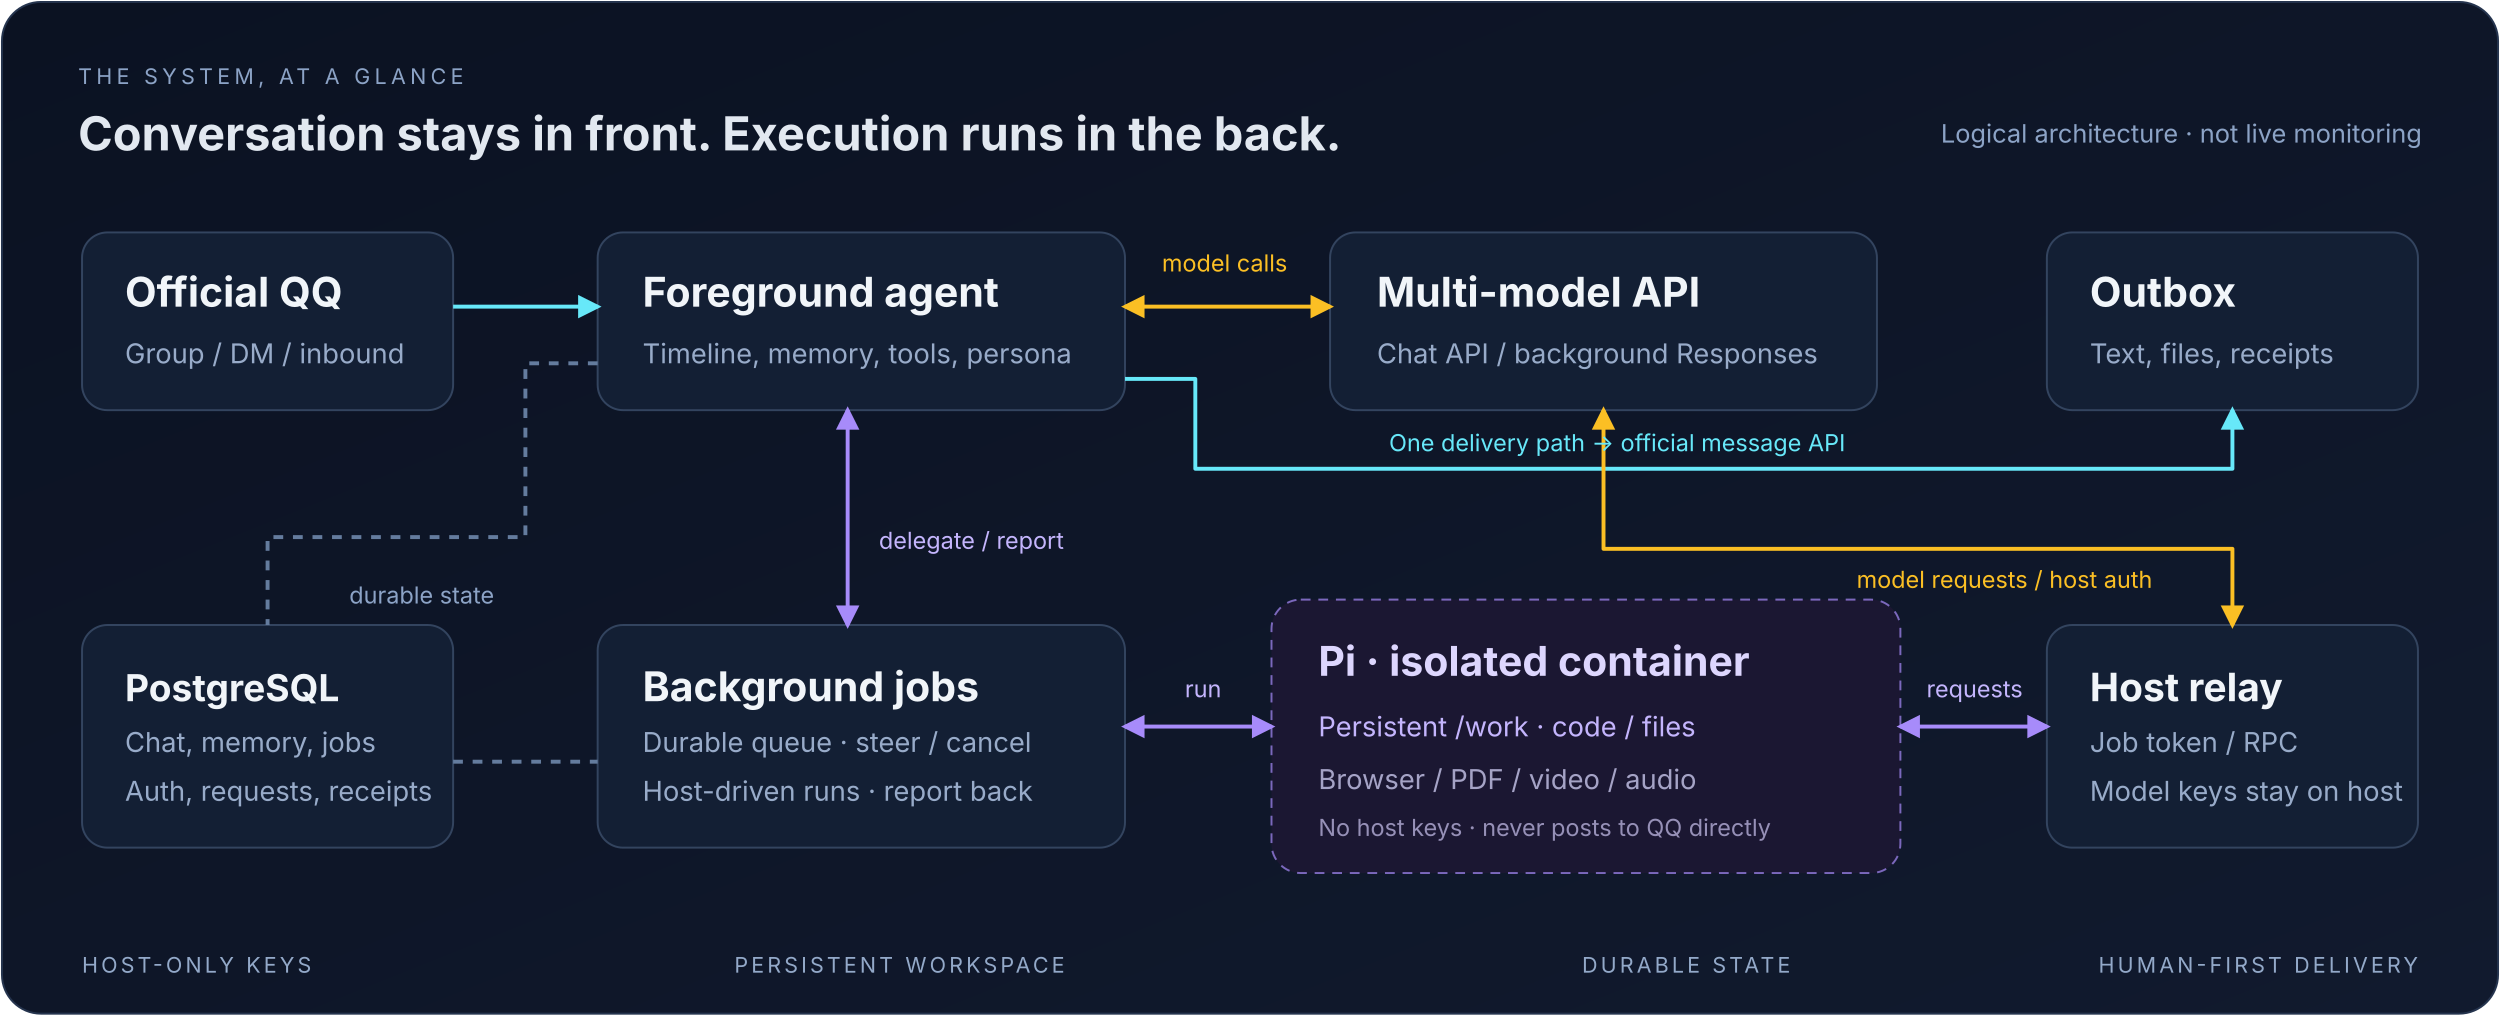
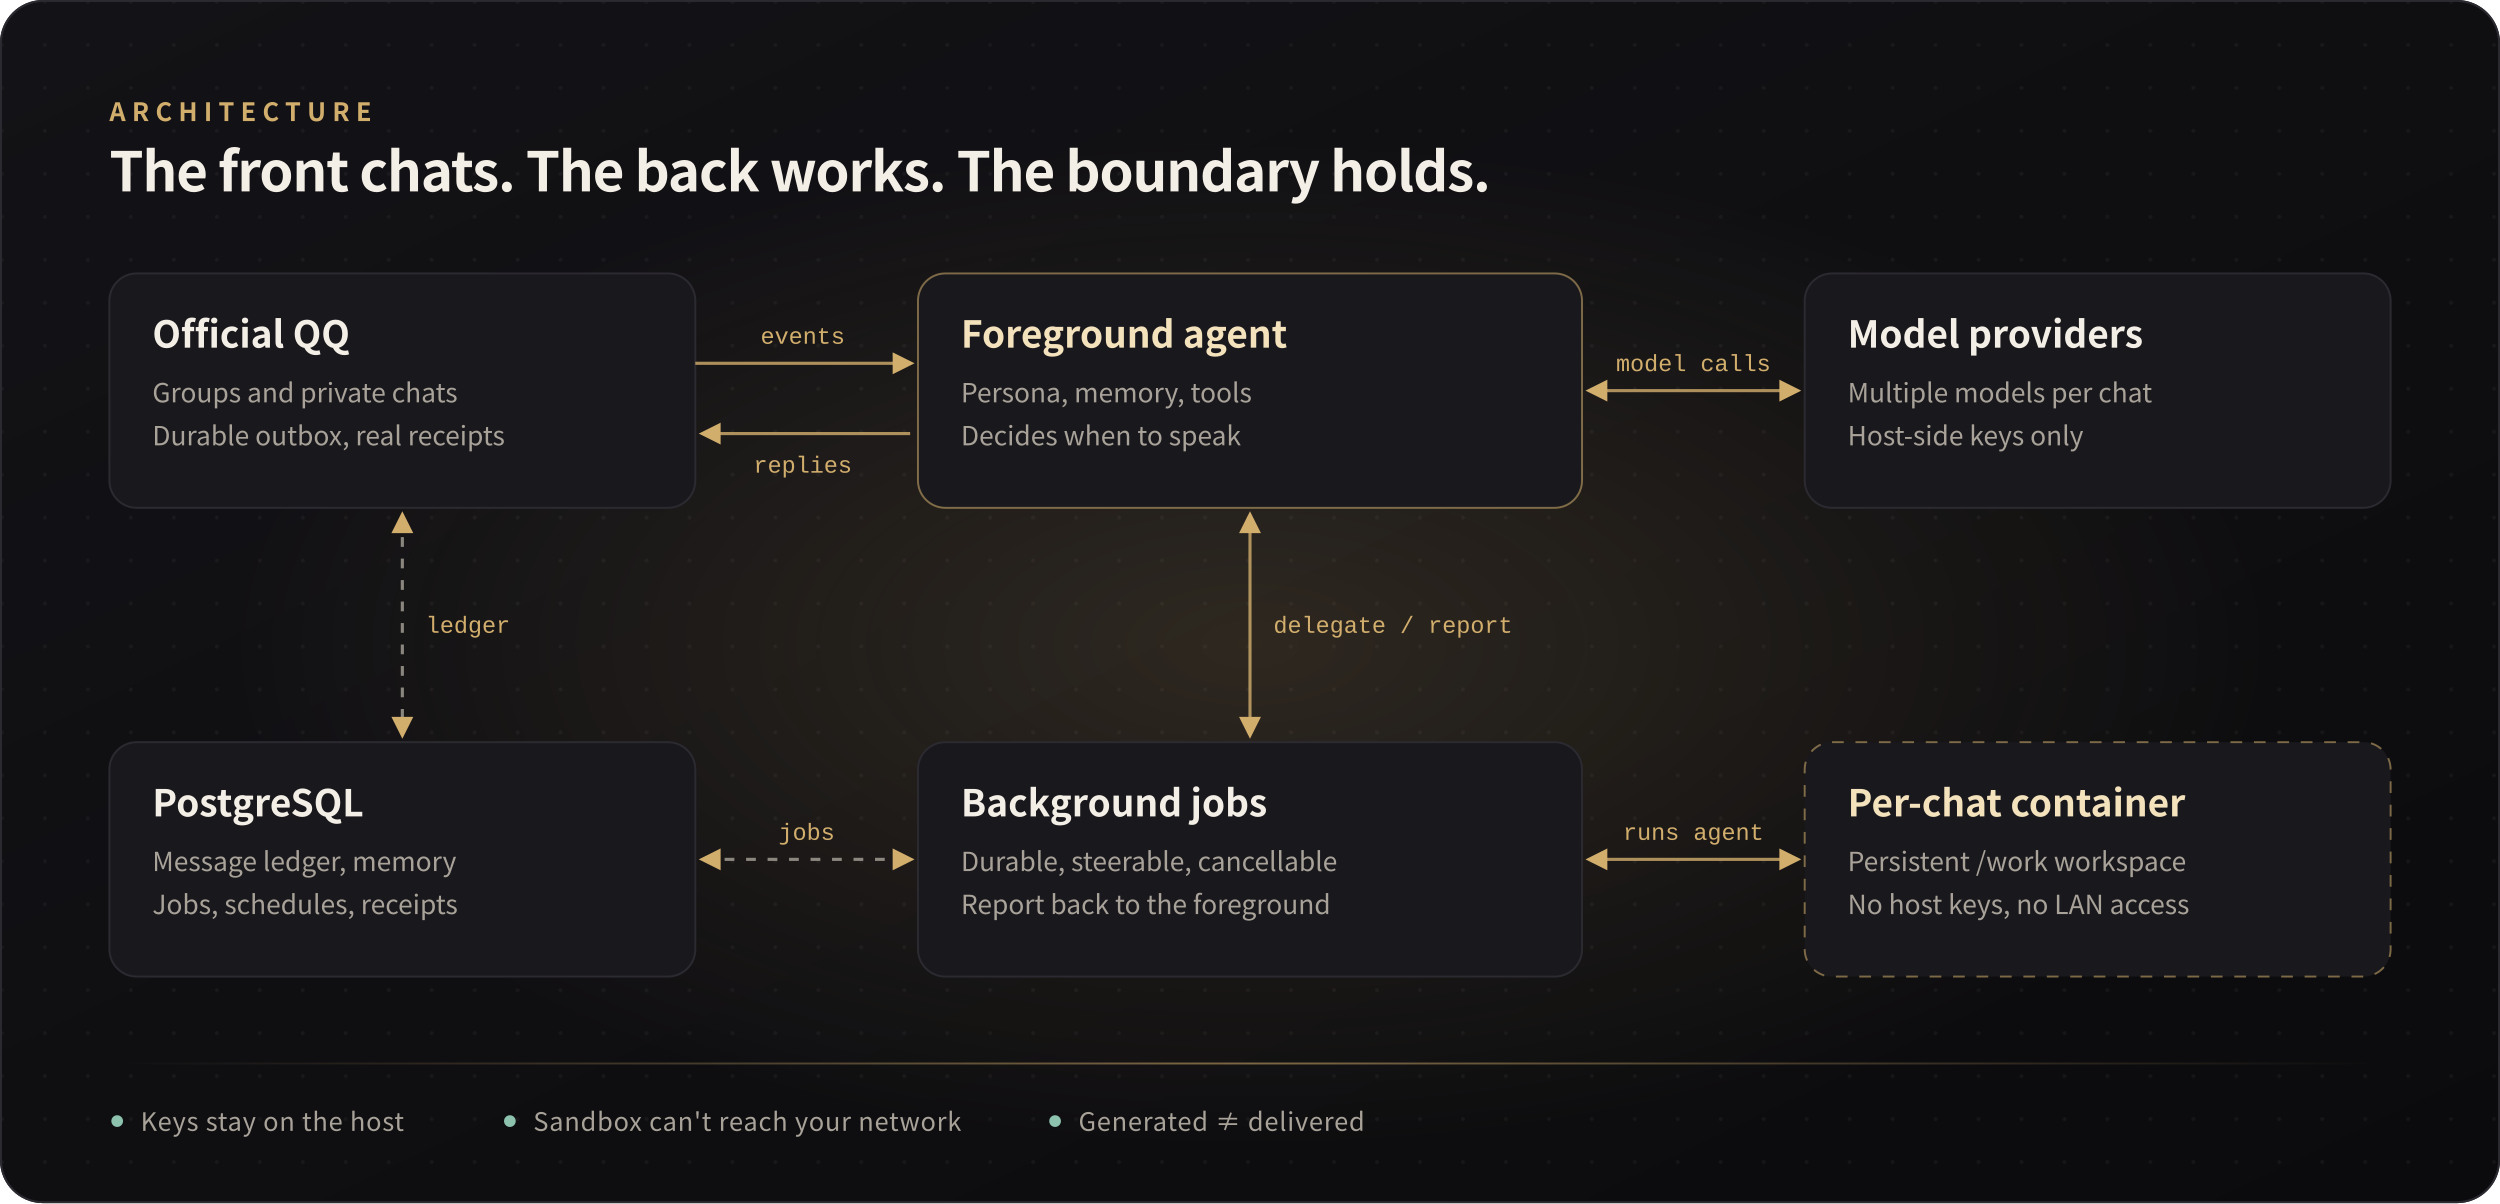
- <svg xmlns="http://www.w3.org/2000/svg" width="1280" height="520" viewBox="0 0 1280 520" role="img" aria-labelledby="title desc">
+ <svg xmlns="http://www.w3.org/2000/svg" width="1280" height="616" viewBox="0 0 1280 616" role="img" aria-labelledby="t d">
  <defs>
    <linearGradient id="bg" x1="0" y1="0" x2="1" y2="1">
-       <stop stop-color="#0b1222" />
-       <stop offset="1" stop-color="#111a2e" />
+       <stop stop-color="#131216" />
+       <stop offset="1" stop-color="#0B0B0D" />
    </linearGradient>
-     <linearGradient id="line" x1="0" y1="0" x2="1" y2="0">
-       <stop stop-color="#67e8f9" />
-       <stop offset="1" stop-color="#a78bfa" />
+     <linearGradient id="gold" x1="0" y1="0" x2="1" y2="0">
+       <stop stop-color="#F3E2BC" />
+       <stop offset=".55" stop-color="#D2AE6D" />
+       <stop offset="1" stop-color="#A9824A" />
    </linearGradient>
-     <marker id="blue" markerWidth="8" markerHeight="8" refX="6" refY="4" orient="auto-start-reverse">
-       <path d="M1 1 7 4 1 7" fill="#67e8f9" />
-     </marker>
-     <marker id="purple" markerWidth="8" markerHeight="8" refX="6" refY="4" orient="auto-start-reverse">
-       <path d="M1 1 7 4 1 7" fill="#a78bfa" />
-     </marker>
-     <marker id="orange" markerWidth="8" markerHeight="8" refX="6" refY="4" orient="auto-start-reverse">
-       <path d="M1 1 7 4 1 7" fill="#fbbf24" />
+     <linearGradient id="hair" x1="0" y1="0" x2="1" y2="0">
+       <stop stop-color="#D2AE6D" stop-opacity="0" />
+       <stop offset=".5" stop-color="#D2AE6D" stop-opacity=".55" />
+       <stop offset="1" stop-color="#D2AE6D" stop-opacity="0" />
+     </linearGradient>
+     <radialGradient id="glow" cx=".5" cy=".5" r=".5">
+       <stop stop-color="#D2AE6D" stop-opacity=".16" />
+       <stop offset="1" stop-color="#D2AE6D" stop-opacity="0" />
+     </radialGradient>
+     <radialGradient id="jglow" cx=".5" cy=".5" r=".5">
+       <stop stop-color="#8CC2AE" stop-opacity=".10" />
+       <stop offset="1" stop-color="#8CC2AE" stop-opacity="0" />
+     </radialGradient>
+     <pattern id="dots" width="22" height="22" patternUnits="userSpaceOnUse">
+       <circle cx="1" cy="1" r="1" fill="#F4EFE6" fill-opacity=".045" />
+     </pattern>
+     <clipPath id="card">
+       <rect width="1280" height="616" rx="22" />
+     </clipPath>
+     <marker id="ah" viewBox="0 0 10 10" refX="8" refY="5" markerWidth="7" markerHeight="7" orient="auto-start-reverse">
+       <path d="M0 0 L10 5 L0 10 z" fill="#D2AE6D" />
    </marker>
  </defs>
-   <rect x="1" y="1" width="1278" height="518" rx="20" fill="url(#bg)" stroke="#25344e" />
-   <g font-family="Inter, -apple-system, BlinkMacSystemFont, 'Segoe UI', Arial, 'PingFang SC', 'Microsoft YaHei', sans-serif">
-     <text x="40" y="43" fill="#8ca3c6" font-size="11" letter-spacing="2.2">THE SYSTEM, AT A GLANCE</text>
-     <text x="40" y="77" fill="#e2e8f0" font-size="24" font-weight="650">Conversation stays in front. Execution runs in the back.</text>
-     <text x="1240" y="73" fill="#8ca3c6" font-size="13" text-anchor="end">Logical architecture · not live monitoring</text>
-     <g fill="#131f34" stroke="#33445f">
-       <rect x="42" y="119" width="190" height="91" rx="13" />
-       <rect x="306" y="119" width="270" height="91" rx="13" />
-       <rect x="681" y="119" width="280" height="91" rx="13" />
-       <rect x="1048" y="119" width="190" height="91" rx="13" />
-       <rect x="42" y="320" width="190" height="114" rx="13" />
-       <rect x="306" y="320" width="270" height="114" rx="13" />
-       <rect x="1048" y="320" width="190" height="114" rx="13" />
-     </g>
-     <rect x="651" y="307" width="322" height="140" rx="15" fill="#1b1732" stroke="#a78bfa" stroke-opacity=".7" stroke-dasharray="5 4" />
-     <g font-size="21" font-weight="650" fill="#f1f5f9">
-       <text x="64" y="157">Official QQ</text>
-       <text x="329" y="157">Foreground agent</text>
-       <text x="705" y="157">Multi-model API</text>
-       <text x="1070" y="157">Outbox</text>
-       <text x="64" y="359" font-size="19">PostgreSQL</text>
-       <text x="329" y="359">Background jobs</text>
-       <text x="675" y="346" fill="#ddd6fe">Pi · isolated container</text>
-       <text x="1070" y="359" font-size="20">Host relay</text>
-     </g>
-     <g font-size="14" fill="#98abc9">
-       <text x="64" y="186">Group / DM / inbound</text>
-       <text x="329" y="186">Timeline, memory, tools, persona</text>
-       <text x="705" y="186">Chat API / background Responses</text>
-       <text x="1070" y="186">Text, files, receipts</text>
-       <text x="64" y="385">Chat, memory, jobs</text>
-       <text x="64" y="410">Auth, requests, receipts</text>
-       <text x="329" y="385">Durable queue · steer / cancel</text>
-       <text x="329" y="410">Host-driven runs · report back</text>
-       <text x="675" y="377" fill="#c4b5fd">Persistent /work · code / files</text>
-       <text x="675" y="404" fill="#a5a3c6">Browser / PDF / video / audio</text>
-       <text x="675" y="428" fill="#9690b7" font-size="12">No host keys · never posts to QQ directly</text>
-       <text x="1070" y="385">Job token / RPC</text>
-       <text x="1070" y="410">Model keys stay on host</text>
-     </g>
-     <g fill="none" stroke-width="2" stroke-linejoin="round">
-       <path d="M232 157H306" stroke="#67e8f9" marker-end="url(#blue)" />
-       <path d="M576 157H681" stroke="#fbbf24" marker-start="url(#orange)" marker-end="url(#orange)" />
-       <path d="M576 194H612V240H1143V210" stroke="#67e8f9" marker-end="url(#blue)" />
-       <path d="M434 210V320" stroke="#a78bfa" marker-start="url(#purple)" marker-end="url(#purple)" />
-       <path d="M576 372H651" stroke="#a78bfa" marker-start="url(#purple)" marker-end="url(#purple)" />
-       <path d="M973 372H1048" stroke="#a78bfa" marker-start="url(#purple)" marker-end="url(#purple)" />
-       <path d="M1143 320V281H821V210" stroke="#fbbf24" marker-start="url(#orange)" marker-end="url(#orange)" />
-       <path d="M306 186H269V275H137V320M232 390H306" stroke="#647c9e" stroke-dasharray="5 5" />
-     </g>
-     <g font-size="12">
-       <text x="627" y="139" fill="#fbbf24" text-anchor="middle">model calls</text>
-       <text x="828" y="231" fill="#67e8f9" text-anchor="middle">One delivery path → official message API</text>
-       <text x="450" y="281" fill="#c4b5fd">delegate / report</text>
-       <text x="616" y="357" fill="#c4b5fd" text-anchor="middle">run</text>
-       <text x="1011" y="357" fill="#c4b5fd" text-anchor="middle">requests</text>
-       <text x="1102" y="301" fill="#fbbf24" text-anchor="end">model requests / host auth</text>
-       <text x="253" y="309" fill="#8ca3c6" text-anchor="end">durable state</text>
-     </g>
-     <path d="M42 472H1238" stroke="url(#line)" stroke-opacity=".22" />
-     <g font-size="11" letter-spacing="1.6" fill="#93a9c9">
-       <text x="42" y="498">HOST-ONLY KEYS</text>
-       <text x="376" y="498">PERSISTENT WORKSPACE</text>
-       <text x="810" y="498">DURABLE STATE</text>
-       <text x="1238" y="498" text-anchor="end">HUMAN-FIRST DELIVERY</text>
-     </g>
+   <g clip-path="url(#card)">
+     <rect width="1280" height="616" fill="url(#bg)" />
+     <rect width="1280" height="616" fill="url(#dots)" />
+     <ellipse cx="640" cy="330" rx="520" ry="260" fill="url(#glow)" />
+     <text x="56" y="62" font-family="-apple-system, BlinkMacSystemFont, 'Segoe UI', 'Helvetica Neue', 'PingFang SC', 'Hiragino Sans GB', 'Microsoft YaHei', 'Noto Sans CJK SC', Arial, sans-serif" font-size="13" fill="#D2AE6D" font-weight="600" letter-spacing="3.2">ARCHITECTURE</text>
+     <text x="56" y="98" font-family="-apple-system, BlinkMacSystemFont, 'Segoe UI', 'Helvetica Neue', 'PingFang SC', 'Hiragino Sans GB', 'Microsoft YaHei', 'Noto Sans CJK SC', Arial, sans-serif" font-size="28" fill="#F4EFE6" font-weight="600" letter-spacing="-0.6">The front chats. The back works. The boundary holds.</text>
+     <rect x="56" y="140" width="300" height="120" rx="14" fill="#19181D" stroke="#2C2A31" stroke-opacity="1" />
+     <text x="78" y="178" font-family="-apple-system, BlinkMacSystemFont, 'Segoe UI', 'Helvetica Neue', 'PingFang SC', 'Hiragino Sans GB', 'Microsoft YaHei', 'Noto Sans CJK SC', Arial, sans-serif" font-size="19" fill="#F4EFE6" font-weight="600">Official QQ</text>
+     <text x="78" y="206" font-family="-apple-system, BlinkMacSystemFont, 'Segoe UI', 'Helvetica Neue', 'PingFang SC', 'Hiragino Sans GB', 'Microsoft YaHei', 'Noto Sans CJK SC', Arial, sans-serif" font-size="13.5" fill="#A8A299">Groups and private chats</text>
+     <text x="78" y="228" font-family="-apple-system, BlinkMacSystemFont, 'Segoe UI', 'Helvetica Neue', 'PingFang SC', 'Hiragino Sans GB', 'Microsoft YaHei', 'Noto Sans CJK SC', Arial, sans-serif" font-size="13.5" fill="#A8A299">Durable outbox, real receipts</text>
+     <rect x="470" y="140" width="340" height="120" rx="14" fill="#19181D" stroke="#D2AE6D" stroke-opacity=".55" />
+     <text x="492" y="178" font-family="-apple-system, BlinkMacSystemFont, 'Segoe UI', 'Helvetica Neue', 'PingFang SC', 'Hiragino Sans GB', 'Microsoft YaHei', 'Noto Sans CJK SC', Arial, sans-serif" font-size="19" fill="#F3E2BC" font-weight="600">Foreground agent</text>
+     <text x="492" y="206" font-family="-apple-system, BlinkMacSystemFont, 'Segoe UI', 'Helvetica Neue', 'PingFang SC', 'Hiragino Sans GB', 'Microsoft YaHei', 'Noto Sans CJK SC', Arial, sans-serif" font-size="13.5" fill="#A8A299">Persona, memory, tools</text>
+     <text x="492" y="228" font-family="-apple-system, BlinkMacSystemFont, 'Segoe UI', 'Helvetica Neue', 'PingFang SC', 'Hiragino Sans GB', 'Microsoft YaHei', 'Noto Sans CJK SC', Arial, sans-serif" font-size="13.5" fill="#A8A299">Decides when to speak</text>
+     <rect x="924" y="140" width="300" height="120" rx="14" fill="#19181D" stroke="#2C2A31" stroke-opacity="1" />
+     <text x="946" y="178" font-family="-apple-system, BlinkMacSystemFont, 'Segoe UI', 'Helvetica Neue', 'PingFang SC', 'Hiragino Sans GB', 'Microsoft YaHei', 'Noto Sans CJK SC', Arial, sans-serif" font-size="19" fill="#F4EFE6" font-weight="600">Model providers</text>
+     <text x="946" y="206" font-family="-apple-system, BlinkMacSystemFont, 'Segoe UI', 'Helvetica Neue', 'PingFang SC', 'Hiragino Sans GB', 'Microsoft YaHei', 'Noto Sans CJK SC', Arial, sans-serif" font-size="13.5" fill="#A8A299">Multiple models per chat</text>
+     <text x="946" y="228" font-family="-apple-system, BlinkMacSystemFont, 'Segoe UI', 'Helvetica Neue', 'PingFang SC', 'Hiragino Sans GB', 'Microsoft YaHei', 'Noto Sans CJK SC', Arial, sans-serif" font-size="13.5" fill="#A8A299">Host-side keys only</text>
+     <rect x="56" y="380" width="300" height="120" rx="14" fill="#19181D" stroke="#2C2A31" stroke-opacity="1" />
+     <text x="78" y="418" font-family="-apple-system, BlinkMacSystemFont, 'Segoe UI', 'Helvetica Neue', 'PingFang SC', 'Hiragino Sans GB', 'Microsoft YaHei', 'Noto Sans CJK SC', Arial, sans-serif" font-size="19" fill="#F4EFE6" font-weight="600">PostgreSQL</text>
+     <text x="78" y="446" font-family="-apple-system, BlinkMacSystemFont, 'Segoe UI', 'Helvetica Neue', 'PingFang SC', 'Hiragino Sans GB', 'Microsoft YaHei', 'Noto Sans CJK SC', Arial, sans-serif" font-size="13.5" fill="#A8A299">Message ledger, memory</text>
+     <text x="78" y="468" font-family="-apple-system, BlinkMacSystemFont, 'Segoe UI', 'Helvetica Neue', 'PingFang SC', 'Hiragino Sans GB', 'Microsoft YaHei', 'Noto Sans CJK SC', Arial, sans-serif" font-size="13.5" fill="#A8A299">Jobs, schedules, receipts</text>
+     <rect x="470" y="380" width="340" height="120" rx="14" fill="#19181D" stroke="#2C2A31" stroke-opacity="1" />
+     <text x="492" y="418" font-family="-apple-system, BlinkMacSystemFont, 'Segoe UI', 'Helvetica Neue', 'PingFang SC', 'Hiragino Sans GB', 'Microsoft YaHei', 'Noto Sans CJK SC', Arial, sans-serif" font-size="19" fill="#F4EFE6" font-weight="600">Background jobs</text>
+     <text x="492" y="446" font-family="-apple-system, BlinkMacSystemFont, 'Segoe UI', 'Helvetica Neue', 'PingFang SC', 'Hiragino Sans GB', 'Microsoft YaHei', 'Noto Sans CJK SC', Arial, sans-serif" font-size="13.5" fill="#A8A299">Durable, steerable, cancellable</text>
+     <text x="492" y="468" font-family="-apple-system, BlinkMacSystemFont, 'Segoe UI', 'Helvetica Neue', 'PingFang SC', 'Hiragino Sans GB', 'Microsoft YaHei', 'Noto Sans CJK SC', Arial, sans-serif" font-size="13.5" fill="#A8A299">Report back to the foreground</text>
+     <rect x="924" y="380" width="300" height="120" rx="14" fill="#19181D" stroke="#D2AE6D" stroke-opacity=".55" stroke-dasharray="6 6" />
+     <text x="946" y="418" font-family="-apple-system, BlinkMacSystemFont, 'Segoe UI', 'Helvetica Neue', 'PingFang SC', 'Hiragino Sans GB', 'Microsoft YaHei', 'Noto Sans CJK SC', Arial, sans-serif" font-size="19" fill="#F3E2BC" font-weight="600">Per-chat container</text>
+     <text x="946" y="446" font-family="-apple-system, BlinkMacSystemFont, 'Segoe UI', 'Helvetica Neue', 'PingFang SC', 'Hiragino Sans GB', 'Microsoft YaHei', 'Noto Sans CJK SC', Arial, sans-serif" font-size="13.5" fill="#A8A299">Persistent /work workspace</text>
+     <text x="946" y="468" font-family="-apple-system, BlinkMacSystemFont, 'Segoe UI', 'Helvetica Neue', 'PingFang SC', 'Hiragino Sans GB', 'Microsoft YaHei', 'Noto Sans CJK SC', Arial, sans-serif" font-size="13.5" fill="#A8A299">No host keys, no LAN access</text>
+     <path d="M356 186 L466 186" stroke="#D2AE6D" stroke-opacity=".8" stroke-width="1.6" fill="none" marker-end="url(#ah)" />
+     <text x="411" y="176" font-family="'SF Mono', SFMono-Regular, Menlo, Consolas, 'Liberation Mono', monospace" font-size="12" fill="#D2AE6D" text-anchor="middle">events</text>
+     <path d="M466 222 L360 222" stroke="#D2AE6D" stroke-opacity=".8" stroke-width="1.6" fill="none" marker-end="url(#ah)" />
+     <text x="411" y="242" font-family="'SF Mono', SFMono-Regular, Menlo, Consolas, 'Liberation Mono', monospace" font-size="12" fill="#D2AE6D" text-anchor="middle">replies</text>
+     <path d="M814 200 L920 200" stroke="#D2AE6D" stroke-opacity=".8" stroke-width="1.6" fill="none" marker-end="url(#ah)" marker-start="url(#ah)" />
+     <text x="867" y="190" font-family="'SF Mono', SFMono-Regular, Menlo, Consolas, 'Liberation Mono', monospace" font-size="12" fill="#D2AE6D" text-anchor="middle">model calls</text>
+     <path d="M640 264 L640 376" stroke="#D2AE6D" stroke-opacity=".8" stroke-width="1.6" fill="none" marker-end="url(#ah)" marker-start="url(#ah)" />
+     <text x="652" y="324" font-family="'SF Mono', SFMono-Regular, Menlo, Consolas, 'Liberation Mono', monospace" font-size="12" fill="#D2AE6D">delegate / report</text>
+     <path d="M814 440 L920 440" stroke="#D2AE6D" stroke-opacity=".8" stroke-width="1.6" fill="none" marker-end="url(#ah)" marker-start="url(#ah)" />
+     <text x="867" y="430" font-family="'SF Mono', SFMono-Regular, Menlo, Consolas, 'Liberation Mono', monospace" font-size="12" fill="#D2AE6D" text-anchor="middle">runs agent</text>
+     <path d="M360 440 L466 440" stroke="#A8A299" stroke-opacity=".8" stroke-width="1.6" fill="none" stroke-dasharray="5 6" marker-end="url(#ah)" marker-start="url(#ah)" />
+     <text x="413" y="430" font-family="'SF Mono', SFMono-Regular, Menlo, Consolas, 'Liberation Mono', monospace" font-size="12" fill="#D2AE6D" text-anchor="middle">jobs</text>
+     <path d="M206 264 L206 376" stroke="#A8A299" stroke-opacity=".8" stroke-width="1.6" fill="none" stroke-dasharray="5 6" marker-end="url(#ah)" marker-start="url(#ah)" />
+     <text x="218" y="324" font-family="'SF Mono', SFMono-Regular, Menlo, Consolas, 'Liberation Mono', monospace" font-size="12" fill="#D2AE6D">ledger</text>
+     <rect x="56" y="544" width="1168" height="1" fill="url(#hair)" />
+     <circle cx="60" cy="574" r="3" fill="#8CC2AE" />
+     <text x="72" y="579" font-family="-apple-system, BlinkMacSystemFont, 'Segoe UI', 'Helvetica Neue', 'PingFang SC', 'Hiragino Sans GB', 'Microsoft YaHei', 'Noto Sans CJK SC', Arial, sans-serif" font-size="13" fill="#A8A299" font-weight="500" letter-spacing="0.4">Keys stay on the host</text>
+     <circle cx="261.057" cy="574" r="3" fill="#8CC2AE" />
+     <text x="273.057" y="579" font-family="-apple-system, BlinkMacSystemFont, 'Segoe UI', 'Helvetica Neue', 'PingFang SC', 'Hiragino Sans GB', 'Microsoft YaHei', 'Noto Sans CJK SC', Arial, sans-serif" font-size="13" fill="#A8A299" font-weight="500" letter-spacing="0.4">Sandbox can't reach your network</text>
+     <circle cx="540.207" cy="574" r="3" fill="#8CC2AE" />
+     <text x="552.207" y="579" font-family="-apple-system, BlinkMacSystemFont, 'Segoe UI', 'Helvetica Neue', 'PingFang SC', 'Hiragino Sans GB', 'Microsoft YaHei', 'Noto Sans CJK SC', Arial, sans-serif" font-size="13" fill="#A8A299" font-weight="500" letter-spacing="0.4">Generated ≠ delivered</text>
  </g>
+   <rect x=".5" y=".5" width="1279" height="615" rx="21.5" fill="none" stroke="#2C2A31" />
</svg>
